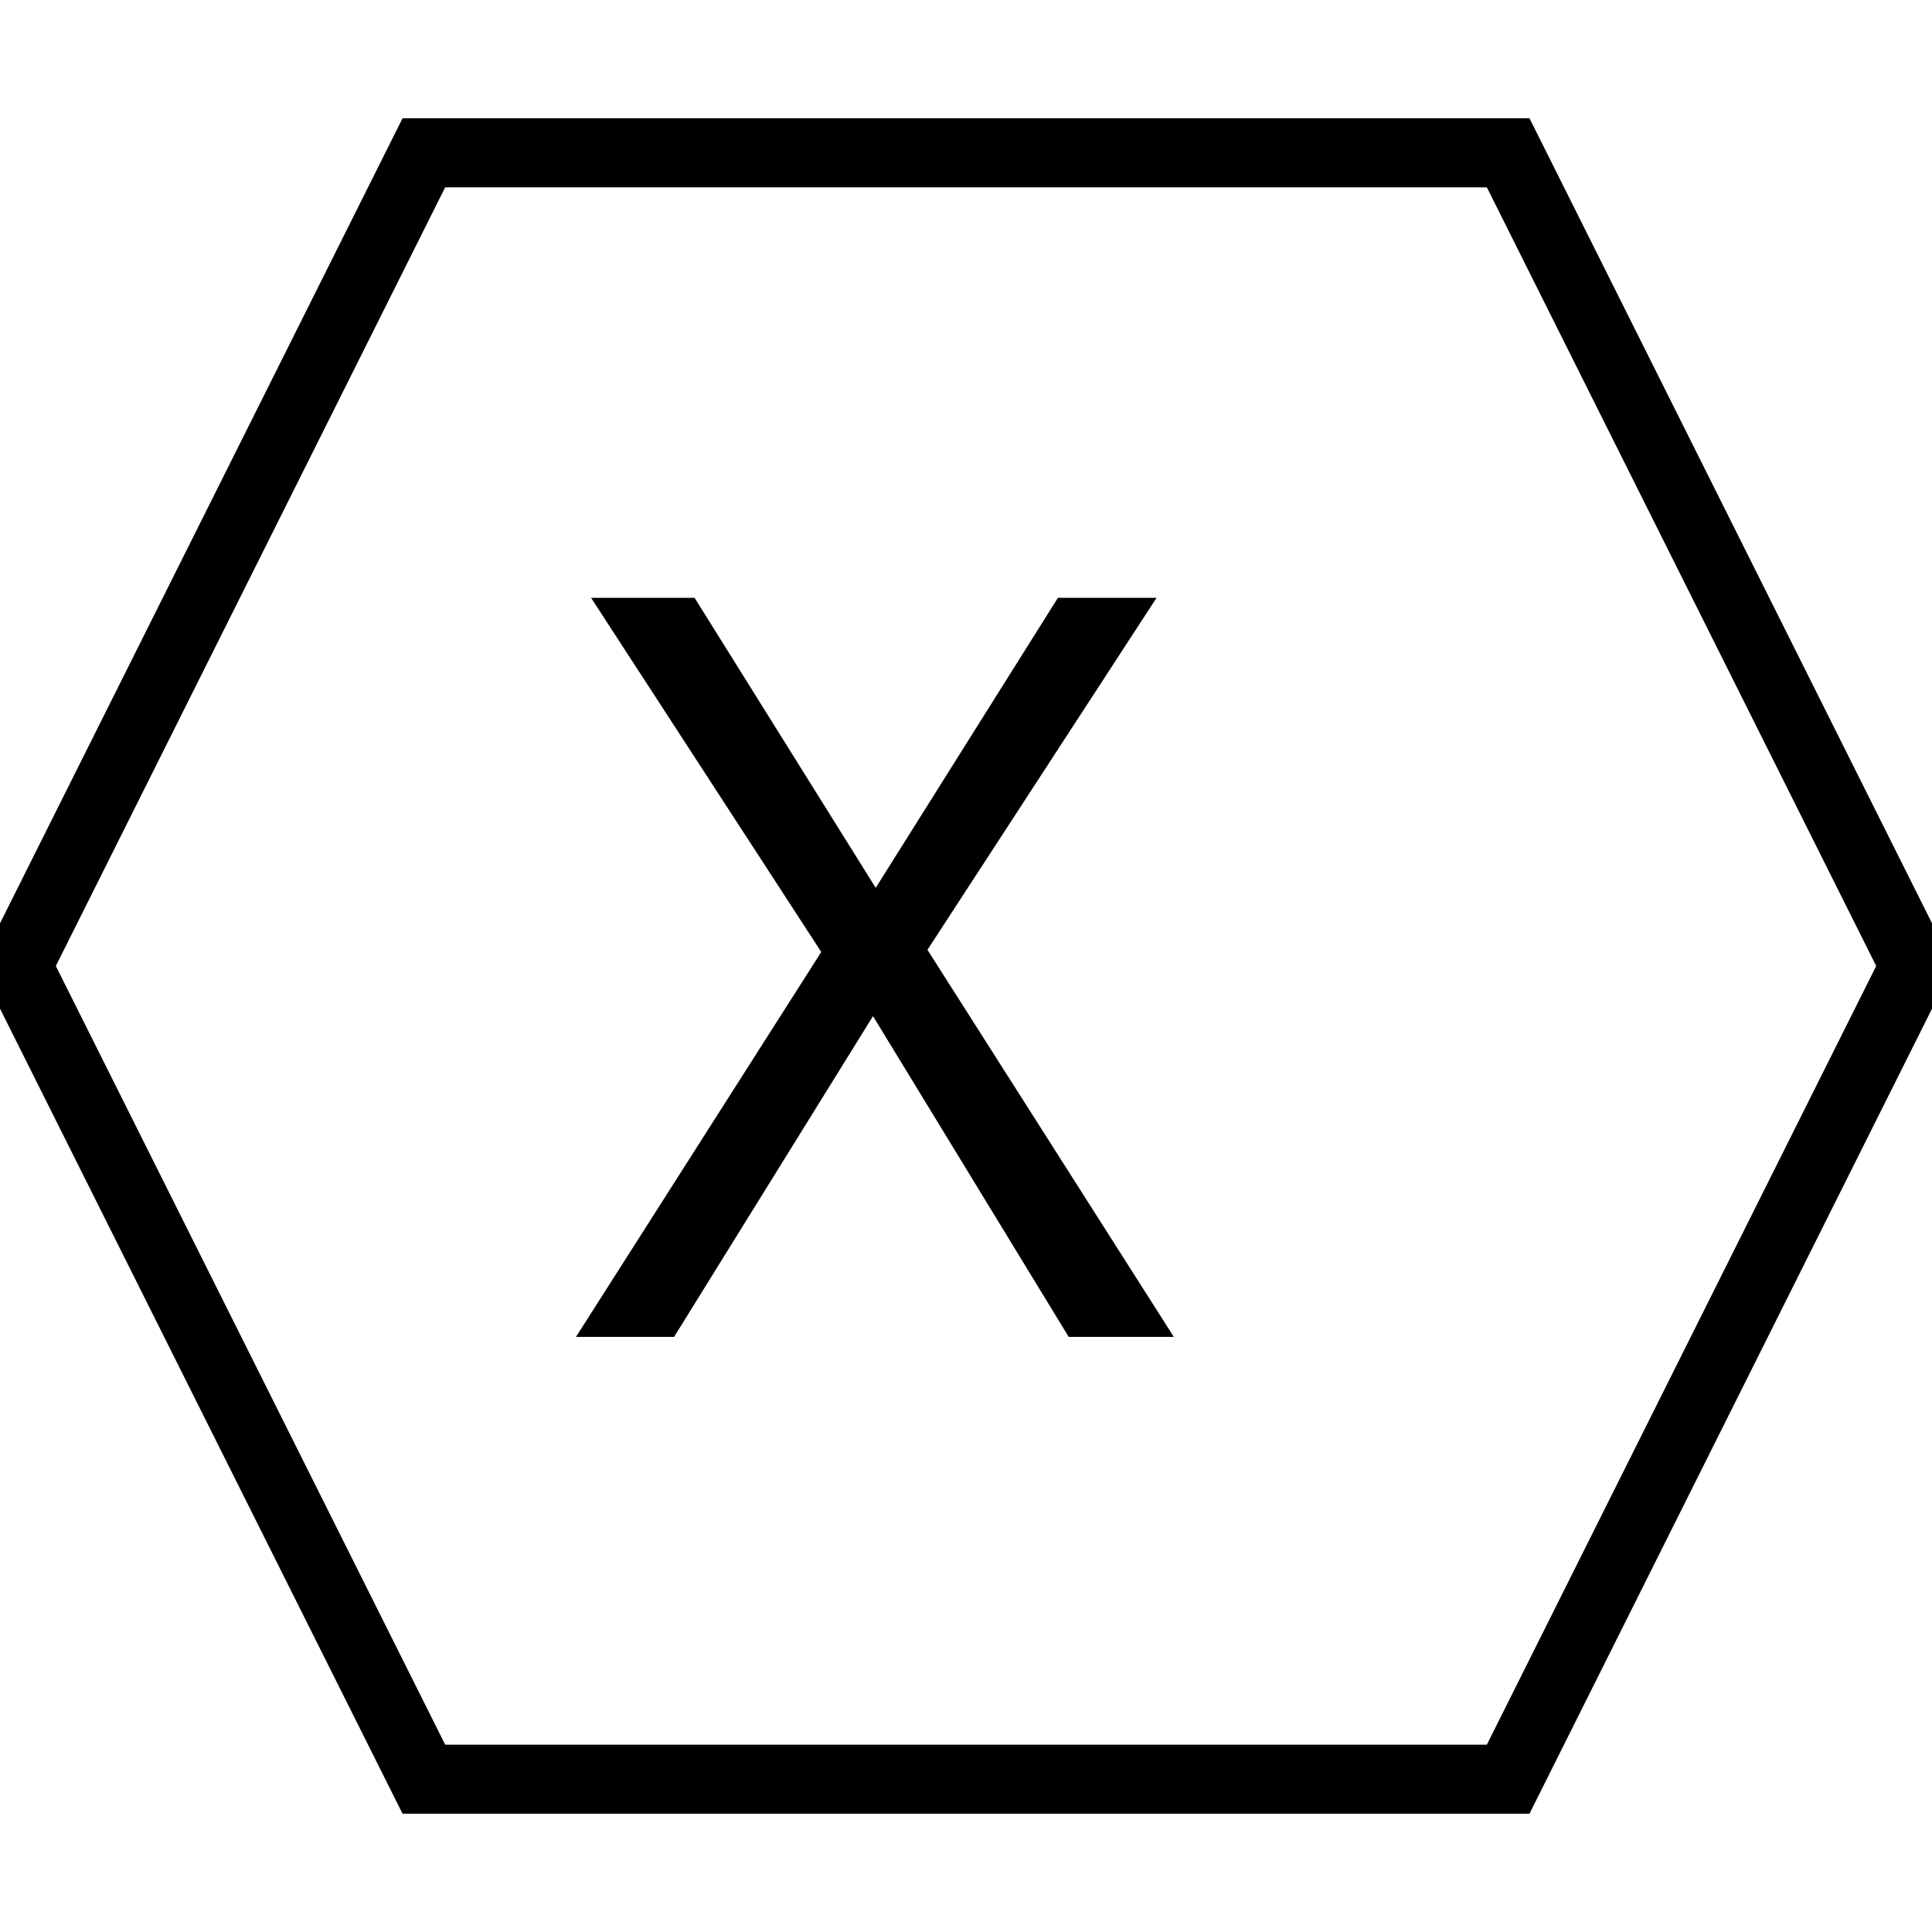
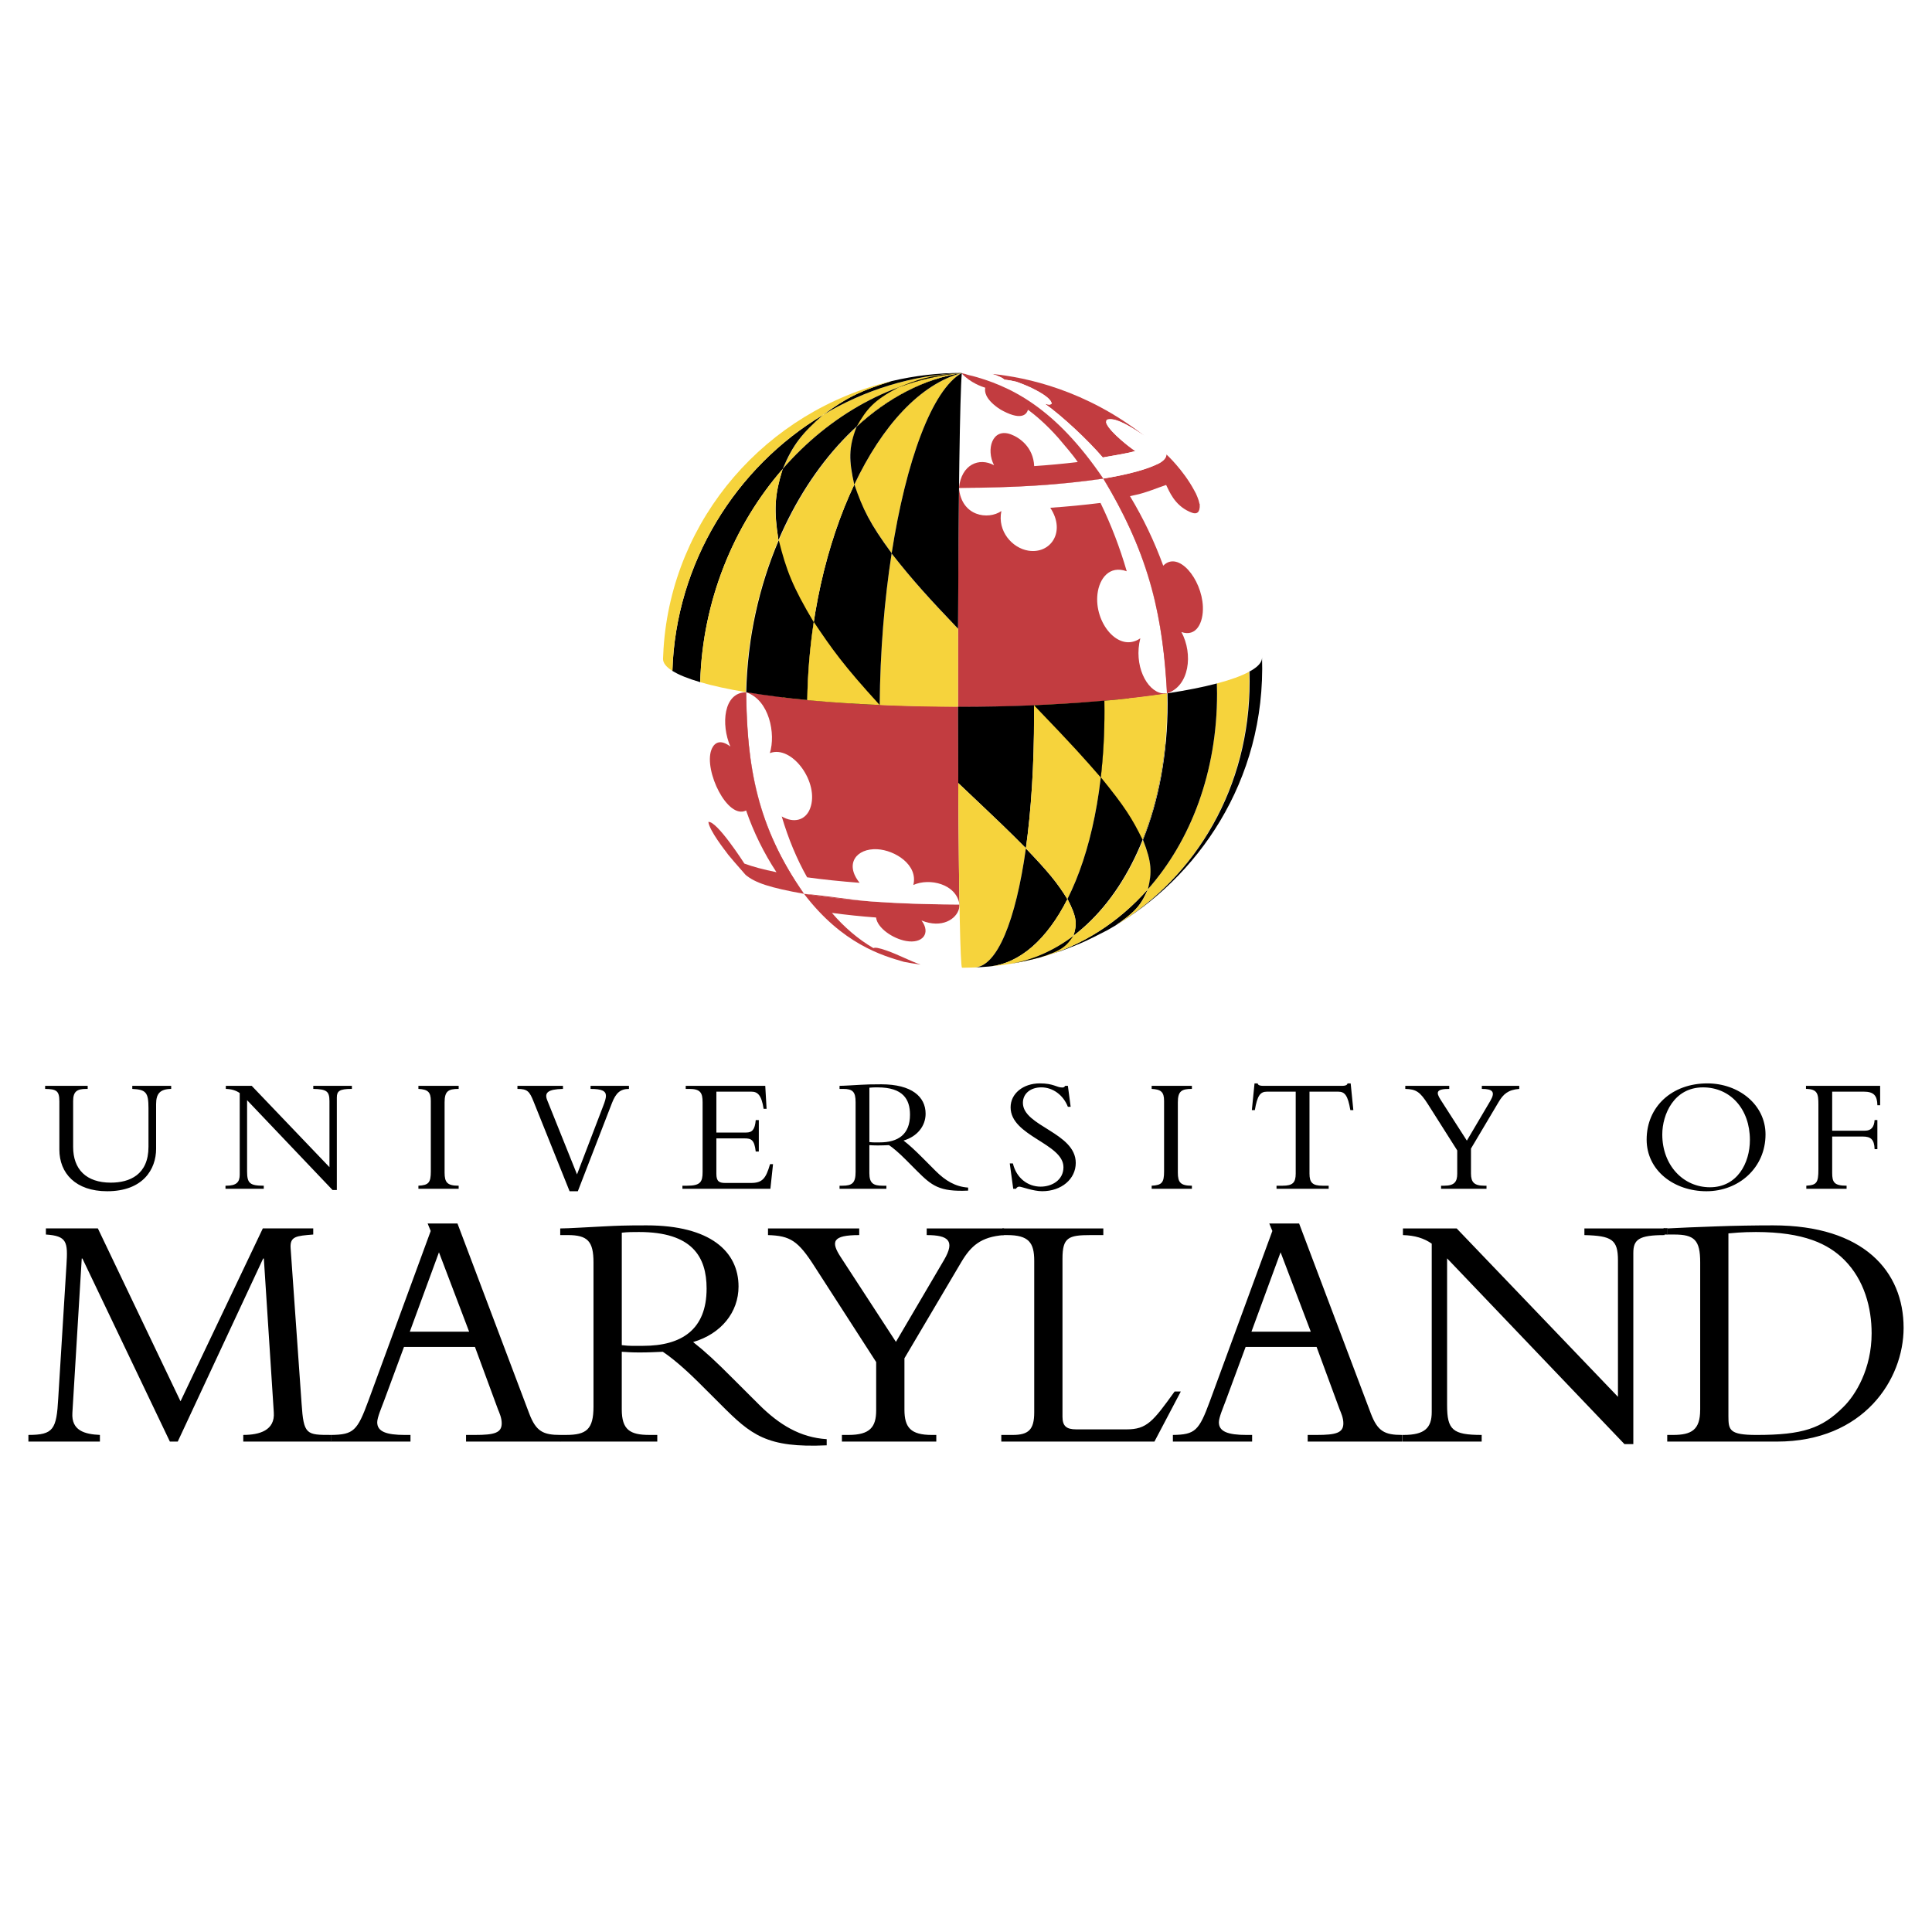
- <svg xmlns="http://www.w3.org/2000/svg" width="56" height="56">
-   <g>
-     <rect fill="#fff" id="canvas_background" height="58" width="58" y="-1" x="-1" />
-     <g display="none" overflow="visible" y="0" x="0" height="100%" width="100%" id="canvasGrid">
-       <rect fill="url(#gridpattern)" stroke-width="0" y="0" x="0" height="100%" width="100%" />
-     </g>
-   </g>
-   <g>
-     <path stroke="#000" id="svg_2" d="m0.5,28l11.786,-23.571l31.429,0l11.786,23.571l-11.786,23.571l-31.429,0l-11.786,-23.571z" stroke-width="2" fill="#fff" />
-     <text transform="matrix(1,0,0,1,0,0) " style="cursor: text;" font-style="normal" font-weight="normal" xml:space="preserve" text-anchor="start" font-family="'Montserrat Black'" font-size="30" id="svg_1" y="38.75" x="16.57" stroke-width="0" stroke="#000" fill="#000000">X</text>
+ <svg xmlns="http://www.w3.org/2000/svg" width="56" height="56" viewBox="0 0 192.756 192.756">
+   <g fill-rule="evenodd" clip-rule="evenodd">
+     <path fill="#fff" d="M0 0h192.756v192.756H0V0z" />
+     <path d="M96.081 96.549c16.425 0 29.87-13.314 29.87-29.739s-13.988-29.623-29.87-29.607c-16.424.015-29.959 13.183-29.959 29.607s13.535 29.739 29.959 29.739z" fill="#fff" />
+     <path d="M110.004 47.976c-3.846.587-9.002.928-14.401.923.07-5.909.169-10.178.284-11.468 5.468.932 10.441 4.875 14.117 10.545z" fill="#fff" />
+     <path d="M116.422 69.209c-5.568.849-13.029 1.341-20.844 1.334-.009-8.051.03-15.818.1-21.867 5.395.004 10.547-.336 14.391-.922 3.761 5.804 6.163 13.415 6.353 21.455z" fill="#c23c40" />
+     <path d="M115.932 69.169c-1.543-.244-2.844-2.822-2.162-5.485-2.178 1.505-4.629-1.588-4.271-4.45.189-1.517 1.184-2.864 2.916-2.238a42.988 42.988 0 0 0-2.617-6.819 90.912 90.912 0 0 1-5.012.483c1.588 2.401.029 4.635-2.188 4.279-1.607-.257-3.107-1.944-2.691-3.951-1.305.905-3.989.547-4.231-2.319 4.929-.025 9.265-.191 14.403-.917v.001c4.152 6.85 5.936 12.854 6.363 21.417-.153 0-.358.024-.51-.001zM80.238 89.231c-3.068-.515-5.108-1.175-5.796-1.888-.758-.853-1.752-2.007-2.454-2.906-1.705-2.494-1.738-2.542-2.488-3.976-1.307-2.764-1.332-2.816-1.845-4.352-.863-2.985-.879-3.042-1.142-4.665a67.067 67.067 0 0 1-.378-4.716l.026-1.289c-.052 1.262 2.995 2.459 8.266 3.344-.012.419-.018.838-.018 1.26.014 7.764 2.225 14.484 5.829 19.188z" fill="#fff" />
+     <path d="M95.983 96.547c-.139 0-.323-.002-.461-.004-.274-.006-.547-.018-.82-.024-1.795-.099-2.97-.272-4.51-.553-3.874-.886-7.31-3.281-9.975-6.786 2.629.439 6.011.773 9.942.944 1.859.081 3.728.12 5.57.122.069 3.982.159 6.298.254 6.301z" fill="#fff" />
+     <path d="M95.728 90.244c-1.842-.001-3.71-.041-5.569-.122-3.927-.17-7.305-.504-9.934-.942-3.571-4.7-5.76-11.397-5.772-19.129 0-.338.002-.677.011-1.014 3.581.598 8.183 1.052 13.533 1.285 2.531.11 5.077.164 7.586.166l.002 1.014c.011 7.733.065 14.284.143 18.742z" fill="#c23c40" />
+     <path d="M95.682 90.654c-.255 1.031-1.699 2.015-3.744 1.182.955 1.26.127 2.35-1.553 2.044-1.308-.237-2.858-1.288-2.98-2.341a72.575 72.575 0 0 1-4.407-.459c1.248 1.449 2.637 2.633 4.141 3.512.18-.074.458-.056 1.349.256 1.139.399 2.203.982 3.341 1.387l-.001.004c-.891-.137-1.006-.154-1.639-.276-2.146-.617-6.14-1.766-9.973-6.785l-.001-.001h.001v.001c4.618.712 9.113 1.02 15.515 1.061-.015.125-.018.294-.049.415z" fill="#c23c40" />
+     <path d="M80.217 89.179c-4.113-5.889-5.731-11.527-5.774-20.11 2.324.767 2.963 4.161 2.366 6.07 2.211-.853 4.988 2.967 4.015 5.522-.448 1.178-1.612 1.505-2.831.795.658 2.231 1.513 4.269 2.533 6.075 1.563.217 3.318.401 5.24.547-1.543-1.9-.306-3.456 1.752-3.35 1.768.091 4.105 1.56 3.605 3.566 1.594-.719 4.292-.129 4.608 1.955-1.937-.015-4.864-.036-8.612-.295-2.311-.159-4.593-.596-6.902-.775z" fill="#fff" />
+     <path d="M80.216 89.178c-3.402-.614-4.873-1.092-5.83-1.894-.689-.779-1.602-1.825-2.245-2.643.118.148.194.246.512.615-.312-.389-1.867-2.376-1.98-3.251.846-.136 3.569 4.112 3.596 4.155.826.308 1.902.598 3.2.86a27.566 27.566 0 0 1-3.03-6.159c-1.855.938-4.222-3.964-3.472-6.032.152-.422.645-1.3 1.901-.35-.947-2.182-.698-5.415 1.587-5.41.052 7.228 1.051 13.414 5.761 20.109z" fill="#c23c40" />
+     <path d="M110.482 92.804c-2.023 1.041-2.443 1.257-4.609 2.071-.639.208-1.49.475-2.135.658 4.168-1.124 7.869-3.506 10.795-6.822-.623 1.38-1.049 2.168-3.229 3.616-.271.165-.544.323-.822.477z" />
+     <path d="M111.305 92.328c1.793-1.24 2.551-1.973 3.229-3.617 4.285-4.855 6.904-11.711 6.893-19.538a32.176 32.176 0 0 0-.018-.984c1.354-.356 2.443-.747 3.211-1.166.01.327.016.655.016.984.016 10.502-5.306 19.474-13.331 24.321z" fill="#f6d33c" />
+     <path d="M102.354 84.627c-1.982-1.988-1.982-1.988-6.75-6.504a1667.89 1667.89 0 0 1-.021-6.621l-.001-.986c2.584.002 5.131-.05 7.582-.152l.006.986c.004 4.994-.289 9.503-.816 13.277z" />
+     <path d="M97.254 96.521l-.189.007c-.411.013-.599.018-.77.018l-.312.001c-.173-.006-.323-7.368-.38-18.423 4.459 4.22 4.926 4.661 6.75 6.504-1.009 7.251-2.876 11.798-5.099 11.893z" fill="#f6d33c" />
+     <path d="M98.664 96.43c-.236.019-.551.043-.789.059-.186.012-.436.023-.621.033 2.219-.096 4.086-4.635 5.098-11.876 2.152 2.263 3.102 3.367 4.143 5.062-2.028 4-4.753 6.446-7.831 6.722z" />
+     <path d="M106.494 89.707c-1.025-1.611-1.648-2.465-4.143-5.062.527-3.778.822-8.292.816-13.295l-.006-.986c2.453-.102 4.812-.253 7.021-.449.004.328.008.656.008.985.013 7.679-1.389 14.251-3.696 18.807z" fill="#f6d33c" />
+     <path d="M107.094 93.361c.375-1.179.342-1.875-.592-3.673 2.303-4.555 3.701-11.12 3.689-18.789 0-.329-.004-.657-.008-.985.828-.074 1.635-.153 2.418-.239 1.096 1.292 2.461 2.899 3.65 4.599-.831 8.52-4.278 15.386-9.157 19.087z" />
+     <path d="M100.574 96.197c-.221.033-.516.076-.738.104-.699.083-.699.083-1.059.118l-.113.01c3.082-.275 5.811-2.729 7.838-6.741.805 1.606 1.064 2.339.592 3.673-1.967 1.493-4.166 2.471-6.52 2.836z" fill="#f6d33c" />
+     <path d="M103.738 95.533l-.721.183c-1.197.269-1.197.269-1.844.383l-.582.096c5.814-.907 10.684-5.535 13.445-12.403.762 2.034 1.002 2.986.492 4.924-2.924 3.312-6.624 5.694-10.79 6.817z" fill="#f6d33c" />
+     <path d="M103.018 95.716c-1.197.269-1.197.269-1.844.383l-.582.096c2.342-.366 4.531-1.334 6.488-2.81-.682 1.018-1.148 1.467-3.344 2.148l-.718.183zM114.529 88.716c.408-1.704.393-2.655-.492-4.924 1.572-3.91 2.461-8.545 2.453-13.634 0-.33-.004-.658-.014-.986 1.883-.289 3.547-.619 4.932-.983.012.327.016.656.018.984.012 7.829-2.61 14.687-6.897 19.543z" />
+     <path d="M114.002 83.789c-1.053-2.143-1.766-3.284-4.174-6.243.24-2.097.367-4.321.363-6.646 0-.329-.004-.657-.008-.985 2.26-.201 4.363-.448 6.25-.736.008.328.012.656.014.985.008 5.086-.879 9.718-2.445 13.625z" fill="#f6d33c" />
+     <path d="M109.826 77.57c-1.725-1.978-2.588-2.97-6.664-7.207 2.305-.114 4.127-.206 7.021-.463.004.333.008.666.008 1a57.609 57.609 0 0 1-.365 6.67z" />
+     <path d="M78.089 46.788c1.04-2.332 1.803-3.497 4.012-5.388 4.113-2.469 8.835-3.975 13.859-4.191-6.916.625-13.201 4.217-17.871 9.579z" fill="#f6d33c" />
+     <path d="M69.859 68.06c-1.21-.354-2.146-.731-2.774-1.125.329-10.76 6.309-20.308 15.017-25.536-2.059 1.828-2.975 2.917-4.012 5.388-4.889 5.612-8.007 13.161-8.231 21.273z" />
+     <path d="M95.58 70.516a180.092 180.092 0 0 1-7.583-.166c-.076-.003-.153-.006-.229-.011.04-5.308.47-10.485 1.189-15.12 2.158 2.708 3.29 4.021 6.629 7.507-.006 2.532-.008 5.146-.006 7.79zM88.961 55.199c-2.021-2.811-2.887-4.27-3.721-6.867 2.774-5.852 6.552-10.005 10.721-11.124-2.969 1.674-5.562 8.753-7 17.991z" fill="#f6d33c" />
+     <path d="M87.768 70.339a141.485 141.485 0 0 1-7.227-.497c.124-7.98 1.901-15.608 4.699-21.51.853 2.49 1.544 3.901 3.721 6.866-.722 4.64-1.153 9.825-1.193 15.141z" />
+     <path d="M80.541 69.842c-.83-.08-1.628-.165-2.396-.256-.997-1.527-2.237-3.427-3.263-5.632 1.275-8.68 5.22-16.441 10.581-21.379-.714 1.972-.857 3.141-.234 5.781-2.791 5.896-4.564 13.516-4.688 21.486z" fill="#f6d33c" />
+     <path d="M85.229 48.355c-.537-2.428-.582-3.667.234-5.781 3.104-2.858 6.684-4.771 10.498-5.366-4.173 1.12-7.957 5.283-10.732 11.147z" />
+     <path d="M77.667 53.885c-.436-2.889-.436-4.396.426-7.102 4.67-5.359 10.953-8.949 17.868-9.575-1.648.276-1.945.327-3.175.811-6.378 2.273-11.842 8.21-15.119 15.866z" />
+     <path d="M85.483 42.535c1.002-1.736 1.66-2.574 4.176-3.896a24.575 24.575 0 0 1 6.302-1.431c-3.804.593-7.377 2.49-10.478 5.327zM74.409 69.056c-1.783-.299-3.31-.634-4.55-.996.224-8.115 3.344-15.666 8.234-21.277-.76 2.515-.938 3.966-.426 7.102-1.959 4.58-3.137 9.776-3.258 15.171z" fill="#f6d33c" />
+     <path d="M82.129 41.383c2.183-1.573 3.409-2.316 6.81-3.356a30.35 30.35 0 0 1 7.022-.819c-5.012.215-9.724 1.715-13.832 4.175z" />
+     <path d="M67.084 66.935c-.624-.392-.946-.8-.933-1.215l.051-1.034c.858-13.001 10.266-23.694 22.736-26.659-2.814.893-4.382 1.556-6.81 3.356-8.722 5.224-14.713 14.781-15.044 25.552z" fill="#f6d33c" />
+     <path d="M80.541 69.842a89.145 89.145 0 0 1-6.09-.778c.121-5.393 1.294-10.584 3.248-15.163.755 3.005 1.364 4.608 3.487 8.172a58.214 58.214 0 0 0-.645 7.769z" />
+     <path d="M80.541 69.856a57.96 57.96 0 0 1 .649-7.809c1.825 2.716 2.947 4.32 6.578 8.292-2.488-.124-4.287-.215-7.227-.483z" fill="#f6d33c" />
+     <path d="M89.659 38.639c1.659-.67 3.091-1.249 6.302-1.431a24.626 24.626 0 0 0-6.302 1.431zM124.812 66.917c.762-.443 1.117-.888 1.102-1.324.41 12.433-6.592 22.078-14.875 26.891l-.029.018.312-.187c8.037-4.842 13.371-13.821 13.354-24.335 0-.329-.006-.657-.018-.984.053-.028.102-.056.15-.084.012.327.016.655.016.984l-.012-.979z" />
+     <path d="M110.109 47.741l.023-.004.014-.002c.289-.048.561-.094.822-.141 1.703-.314 5.41-1.127 5.41-2.252 0 0 1.652 1.51 2.762 3.569.133.224.246.457.332.693a3.3 3.3 0 0 1 .199.65c.008.014.018.026.025.039.006.095.006.179.002.257l-.006.095c-.064.639-.457.652-.883.463-.045-.017-.09-.033-.139-.056-1.527-.688-2.027-2.089-2.324-2.667-.775.247-2.061.804-3.129 1.011-.123.024-.352.079-.479.103a39.755 39.755 0 0 1 3.318 6.942c1.498-1.539 3.842 1.316 3.955 4.074.066 1.62-.662 3.062-2.141 2.543 1.184 2.194.805 5.412-1.445 6.117-.373-7.215-1.596-13.619-6.348-21.42h-.002l.034-.014zM110.379 42.208a.383.383 0 0 1-.021-.014l.018.001c-.006-.022-.014-.045-.018-.065l.072-.095.098-.011-.006-.008s.215-.908 3.631 1.452c-5.807-4.531-11.695-5.819-15.186-6.161.371.109.648.218.859.321.182.09.312.176.402.255l.016-.003c.424.047.807.121 1.15.206v.001c.123.042.248.088.375.135l.047.018c.109.041.217.085.328.129l.082.033c.102.042.203.085.305.13l.096.041c.129.058.26.117.391.18v.005c1.049.512 1.898 1.088 1.902 1.529-.156.095-.203.124-.666 0 1.76 1.254 4.281 3.617 5.771 5.357 1.025-.194 2.553-.414 3.258-.65-.053.05-2.597-1.865-2.904-2.786z" fill="#c23c40" />
+     <path d="M116.363 45.363a32.44 32.44 0 0 0-2.211-1.896c-1.383-.955-2.24-1.375-2.773-1.536l.008-.007s-1.705-.548-.74.755l.004-.004c.738.98 2.588 2.36 2.633 2.316-.705.236-2.232.456-3.258.65-1.49-1.74-4.012-4.103-5.771-5.357.463.124.51.095.666 0-.004-.441-.854-1.017-1.902-1.529v-.005a16.667 16.667 0 0 0-.391-.18l-.096-.041c-.102-.044-.203-.089-.305-.13l-.082-.033c-.111-.044-.221-.088-.328-.129l-.047-.018a15.807 15.807 0 0 0-.375-.135v-.001a9.027 9.027 0 0 0-1.15-.206l-.016.003c.025.021.043.041.062.06l-.113-.055c.021-.001.041-.004.051-.005a1.85 1.85 0 0 0-.402-.255 5.387 5.387 0 0 0-.859-.321 23.282 23.282 0 0 0-2.083-.114c-.398-.016-.72-.019-.788.006-.006.002-.008.005-.008.008-.123.004-.191.009-.191.009l.132.042a25.724 25.724 0 0 0-.227-.035c.187.031.372.065.557.103.464.154 1.428.411 2.159.6 4.465 1.573 8.486 5.092 11.592 9.816l.141-.022c2.764-.465 4.297-.976 5.393-1.483a.042.042 0 0 0 .01-.004c.789-.436.701-.865.701-.865l.007-.002z" fill="#fff" />
+     <path d="M110.078 47.753s0 .001 0 0c-4.848-7.145-9.305-9.279-13.36-10.327.105.03.21.063.315.097l-.552-.146-.134-.044c.123.03.248.061.371.093a10.01 10.01 0 0 0-.431-.113l-.118-.042c.012.007.025.015.042.023-.094-.021-.188-.042-.286-.062.868.958 2.083 1.364 2.376 1.452-.082.359-.021 1.078 1.232 1.984.195.142.383.252.562.342 1.934 1.009 2.359.224 2.451-.092.012-.009.023-.016.033-.026.59.436 1.738 1.36 3.008 2.797.73.878 1.422 1.644 1.939 2.41a85.807 85.807 0 0 1-4.344.404c-.09-1.896-1.457-2.843-2.318-3.164-1.883-.7-2.502 1.518-1.688 3.077-1.49-.807-3.254-.088-3.502 2.267 5.892-.033 9.93-.294 14.404-.93h0z" fill="#c23c40" />
+     <path d="M95.586 62.727c-2.924-3.067-4.492-4.789-6.629-7.507 1.438-9.247 4.032-16.336 7.003-18.011-.191 2.175-.339 12.82-.374 25.518zM16.949 143.828l-8.726-18.262h-.068l-.934 15.406c-.104 1.748 1.208 2.123 2.747 2.191v.664H2.834v-.664c2.498 0 2.806-.547 2.977-3.662l.822-13.318c.139-2.262.069-2.877-2.054-3.014v-.613h5.184l8.247 17.252 8.212-17.252h5.03v.613c-1.677.137-2.327.172-2.259 1.336l1.095 15.508c.206 3.15.479 3.15 2.977 3.15v.664h-8.794v-.664c1.608 0 3.182-.443 3.045-2.26l-.992-15.338h-.07l-8.52 18.262h-.785v.001z" />
+     <path d="M46.806 132.863h-5.92l2.909-7.92 3.011 7.92zm.581 1.522l2.292 6.217c.138.342.377.855.377 1.4 0 .957-.719 1.162-2.669 1.162h-.89v.664h9.412v-.664c-1.711 0-2.43-.34-3.115-2.152l-7.152-18.945h-2.978l.308.748-6.229 16.969c-1.094 2.971-1.47 3.348-3.695 3.381v.664h7.906v-.664h-.547c-1.882 0-2.772-.34-2.772-1.264 0-.479.446-1.502.686-2.152l1.984-5.363h7.082v-.001z" />
+     <path d="M62.036 122.986c.62-.068 1.067-.068 1.72-.068 5.296 0 6.742 2.463 6.742 5.645 0 4.104-2.511 5.711-6.329 5.711-.792 0-1.307.035-2.133-.068v-11.22zm0 11.881c.551.035.998.068 1.754.068.929 0 1.479-.033 2.339-.068.826.545 2.029 1.531 3.542 3.027l2.25 2.244c3.03 3.041 4.57 4.336 10.558 4.062v-.613c-2.635-.17-4.722-1.43-6.741-3.439l-2.698-2.691c-1.595-1.6-2.613-2.555-3.886-3.561 2.801-.82 4.53-2.975 4.53-5.541 0-3.488-2.815-6.1-9.173-6.1-2.236 0-2.919.033-4.312.104-1.396.064-3.484.203-4.305.203v.662h.753c1.984 0 2.566.615 2.566 2.736v14.381c0 2.279-.719 2.822-2.738 2.822h-.581v.664h9.683v-.664h-.792c-1.926 0-2.751-.51-2.751-2.549v-5.747h.002zM94.2 125.684c1.093-1.879.444-2.459-1.743-2.459v-.662h7.713v.662c-2.32.17-3.309 1.092-4.264 2.697l-5.67 9.594v5.123c0 1.809.649 2.525 2.734 2.525h.444v.664h-9.417v-.664h.657c2.14 0 2.762-.785 2.762-2.457v-4.814l-6.12-9.492c-1.672-2.629-2.456-3.107-4.672-3.176v-.662h9.1v.662c-2.689 0-2.859.648-1.83 2.219l5.493 8.434 4.813-8.194z" />
+     <path d="M115.178 143.828H99.9v-.664h1.131c1.574 0 2.154-.512 2.154-2.254v-15.121c0-1.812-.547-2.564-2.703-2.564h-.479v-.662h10.076v.662h-1.268c-2.225 0-2.807.24-2.807 2.359v15.758c0 .924.377 1.266 1.369 1.266h5.031c2.02 0 2.635-.787 4.789-3.779h.617l-2.632 4.999zM130.777 132.863h-5.92l2.908-7.92 3.012 7.92zm.58 1.522l2.293 6.217c.137.342.377.855.377 1.4 0 .957-.719 1.162-2.67 1.162h-.889v.664h9.41v-.664c-1.711 0-2.43-.34-3.113-2.152l-7.152-18.945h-2.979l.309.748-6.229 16.969c-1.094 2.971-1.471 3.348-3.695 3.381v.664h7.906v-.664h-.547c-1.883 0-2.771-.34-2.771-1.264 0-.479.443-1.502.684-2.152l1.984-5.363h7.082v-.001zM162.07 144.078l-17.693-18.531v14.646c0 2.459.547 2.971 3.451 2.971v.664h-7.926v-.664h.137c2.121 0 2.805-.717 2.805-2.287V124.08c-.785-.547-1.676-.82-2.873-.855v-.662h5.363l16.09 16.799v-13.607c0-2.084-.615-2.459-3.348-2.529v-.662h7.994v.662c-2.566 0-3.113.445-3.113 1.779v19.074h-.887v-.001zM172.445 123.055c.412-.033 1.336-.137 2.742-.137 4.795 0 7.229 1.195 8.805 2.766 2.021 2.016 2.74 4.814 2.74 7.342 0 3.516-1.576 6.145-2.844 7.373-2.123 2.117-4.043 2.766-8.633 2.766-2.707 0-2.811-.479-2.811-1.877v-18.233h.001zm-2.82 17.617c0 1.98-.855 2.492-2.703 2.492h-.582v.664h10.938c8.666 0 12.645-6.195 12.645-11.35 0-5.633-3.979-10.223-13.021-10.223-1.783 0-3.873.033-5.746.104-1.871.064-3.549.135-4.814.203v.607h.686c2.018 0 2.6.547 2.6 2.773v14.73h-.003zM17.078 108.334v.307c-1.106.018-1.503.463-1.503 1.518v4.453c0 2.045-1.305 4.238-4.882 4.238-3.148 0-4.77-1.797-4.77-4.156v-4.814c0-1.057-.297-1.221-1.42-1.238v-.307h4.245v.307h-.149c-.907 0-1.302.248-1.302 1.205v4.584c0 2.227 1.302 3.562 3.758 3.562 1.863 0 3.759-.775 3.759-3.578v-3.844c0-1.582-.248-1.863-1.616-1.93v-.307h3.88zM33.18 118.729l-8.528-8.963v7.094c0 1.191.264 1.439 1.664 1.439v.307h-3.819v-.307h.066c1.023 0 1.354-.348 1.354-1.107v-8.137c-.379-.266-.809-.396-1.386-.414v-.307h2.583l7.756 8.113v-6.582c0-1.01-.297-1.191-1.614-1.225v-.307h3.852v.307c-1.238 0-1.502.215-1.502.859v9.229h-.426v.001zM45.761 118.605h-4.016v-.307c1.023-.049 1.238-.314 1.238-1.422v-7.045c0-.893-.313-1.141-1.238-1.191v-.307h4.016v.307c-1.041 0-1.404.232-1.404 1.34v7.012c0 .977.264 1.307 1.404 1.307v.306zM56.828 118.85l-3.582-8.922c-.414-1.039-.612-1.287-1.621-1.287v-.307h4.542v.307c-1.517.033-1.88.381-1.566 1.139l2.968 7.389 2.606-6.811c.181-.463.28-.793.28-1.023 0-.494-.414-.693-1.534-.693v-.307h3.829v.307c-.858 0-1.303.396-1.699 1.42l-3.4 8.789h-.823v-.001zM75.706 114.889h-.307c-.133-1.178-.447-1.312-1.126-1.312h-2.801v3.533c0 .764.282.914.895.914h2.552c1.15 0 1.497-.449 1.91-1.879h.296l-.263 2.461h-8.777v-.307h.461c1.321 0 1.552-.365 1.552-1.359v-6.975c0-.926-.214-1.324-1.32-1.324h-.363v-.307h7.935l.132 2.291h-.296c-.214-1.41-.624-1.709-1.216-1.709h-3.497v4.078h2.967c.596 0 .877-.281.96-1.242h.307v3.137h-.001zM86.737 108.521c.296-.033.511-.033.824-.033 2.537 0 3.229 1.189 3.229 2.727 0 1.984-1.203 2.762-3.031 2.762-.378 0-.626.016-1.021-.033v-5.423h-.001zm0 5.729c.264.016.478.031.84.031.445 0 .708-.016 1.12-.031.396.266.972.746 1.698 1.477l1.091 1.096c1.472 1.465 2.216 2.096 5.105 1.965v-.303c-1.271-.082-2.279-.693-3.253-1.67l-1.305-1.309c-.779-.777-1.276-1.24-1.886-1.713 1.355-.396 2.201-1.438 2.201-2.678 0-1.686-1.376-2.934-4.424-2.934-1.071 0-1.402.016-2.08.049-.678.039-1.686.104-2.082.104v.307h.364c.957 0 1.237.297 1.237 1.322v6.959c0 1.111-.346 1.377-1.32 1.377h-.281v.307h4.672v-.307h-.38c-.922 0-1.317-.25-1.317-1.244v-2.805zM101.057 116.074c.344 1.463 1.49 2.318 2.773 2.318 1.102 0 2.271-.641 2.271-1.941 0-2.369-5.273-3.094-5.273-5.973 0-1.367 1.242-2.389 2.92-2.389 1.383 0 1.662.412 2.238.412.131 0 .197-.031.295-.168h.262l.277 2.094h-.277c-.459-1.184-1.512-1.941-2.646-1.941-1.086 0-1.842.625-1.842 1.547 0 2.338 5.273 2.963 5.273 5.99 0 1.613-1.426 2.824-3.35 2.824-.904 0-2.055-.455-2.285-.455a.362.362 0 0 0-.326.213h-.277l-.346-2.531h.313zM118.916 118.605h-4.014v-.307c1.021-.049 1.238-.314 1.238-1.422v-7.045c0-.893-.314-1.141-1.238-1.191v-.307h4.014v.307c-1.039 0-1.402.232-1.402 1.34v7.012c0 .977.264 1.307 1.402 1.307v.306zM130.648 117.092c0 .893.297 1.207 1.303 1.207h.611v.307h-5.203v-.307h.611c1.006 0 1.303-.314 1.303-1.207v-8.176H126.4c-.658 0-.957.381-1.205 1.838h-.297l.266-2.664h.312c.018.096.082.162.182.195s.215.049.33.049h7.943c.232 0 .48-.049.514-.244h.312l.266 2.664h-.299c-.248-1.457-.545-1.838-1.205-1.838h-2.871v8.176zM148.691 109.832c.531-.91.217-1.191-.848-1.191v-.307h3.734v.307c-1.119.084-1.598.529-2.059 1.307l-2.758 4.646v2.48c0 .877.316 1.225 1.332 1.225h.217v.307h-4.533v-.307h.309c1.01 0 1.303-.381 1.303-1.191v-2.33l-2.914-4.598c-.811-1.273-1.191-1.506-2.268-1.539v-.307h4.385v.307c-1.273 0-1.355.314-.863 1.076l2.621 4.084 2.342-3.969zM174.588 113.727c0 2.348-1.289 4.727-3.982 4.727-2.66 0-4.76-2.182-4.76-5.271 0-1.984 1.156-4.695 4.064-4.695 2.729-.002 4.678 2.164 4.678 5.239zm1.558-.545c0-2.977-2.682-5.092-5.807-5.092-3.52 0-6.053 2.314-6.053 5.604 0 3.09 2.73 5.156 5.971 5.156 3.208 0 5.889-2.33 5.889-5.668zM187.307 114.652h-.277c-.031-.961-.379-1.26-1.174-1.26h-3.059v3.631c0 .928.197 1.275 1.438 1.275v.307h-4.018v-.307c1.023-.066 1.205-.281 1.205-1.625v-6.479c0-1.057-.082-1.537-1.238-1.555v-.307h7.398v1.941h-.275c-.018-.961-.348-1.359-1.371-1.359h-3.139v3.895h3.273c.613 0 .91-.348.959-1.061h.277v2.904h.001z" />
+     <path d="M166.367 123.172v-.637h-.39v.637h.39z" />
  </g>
</svg>
